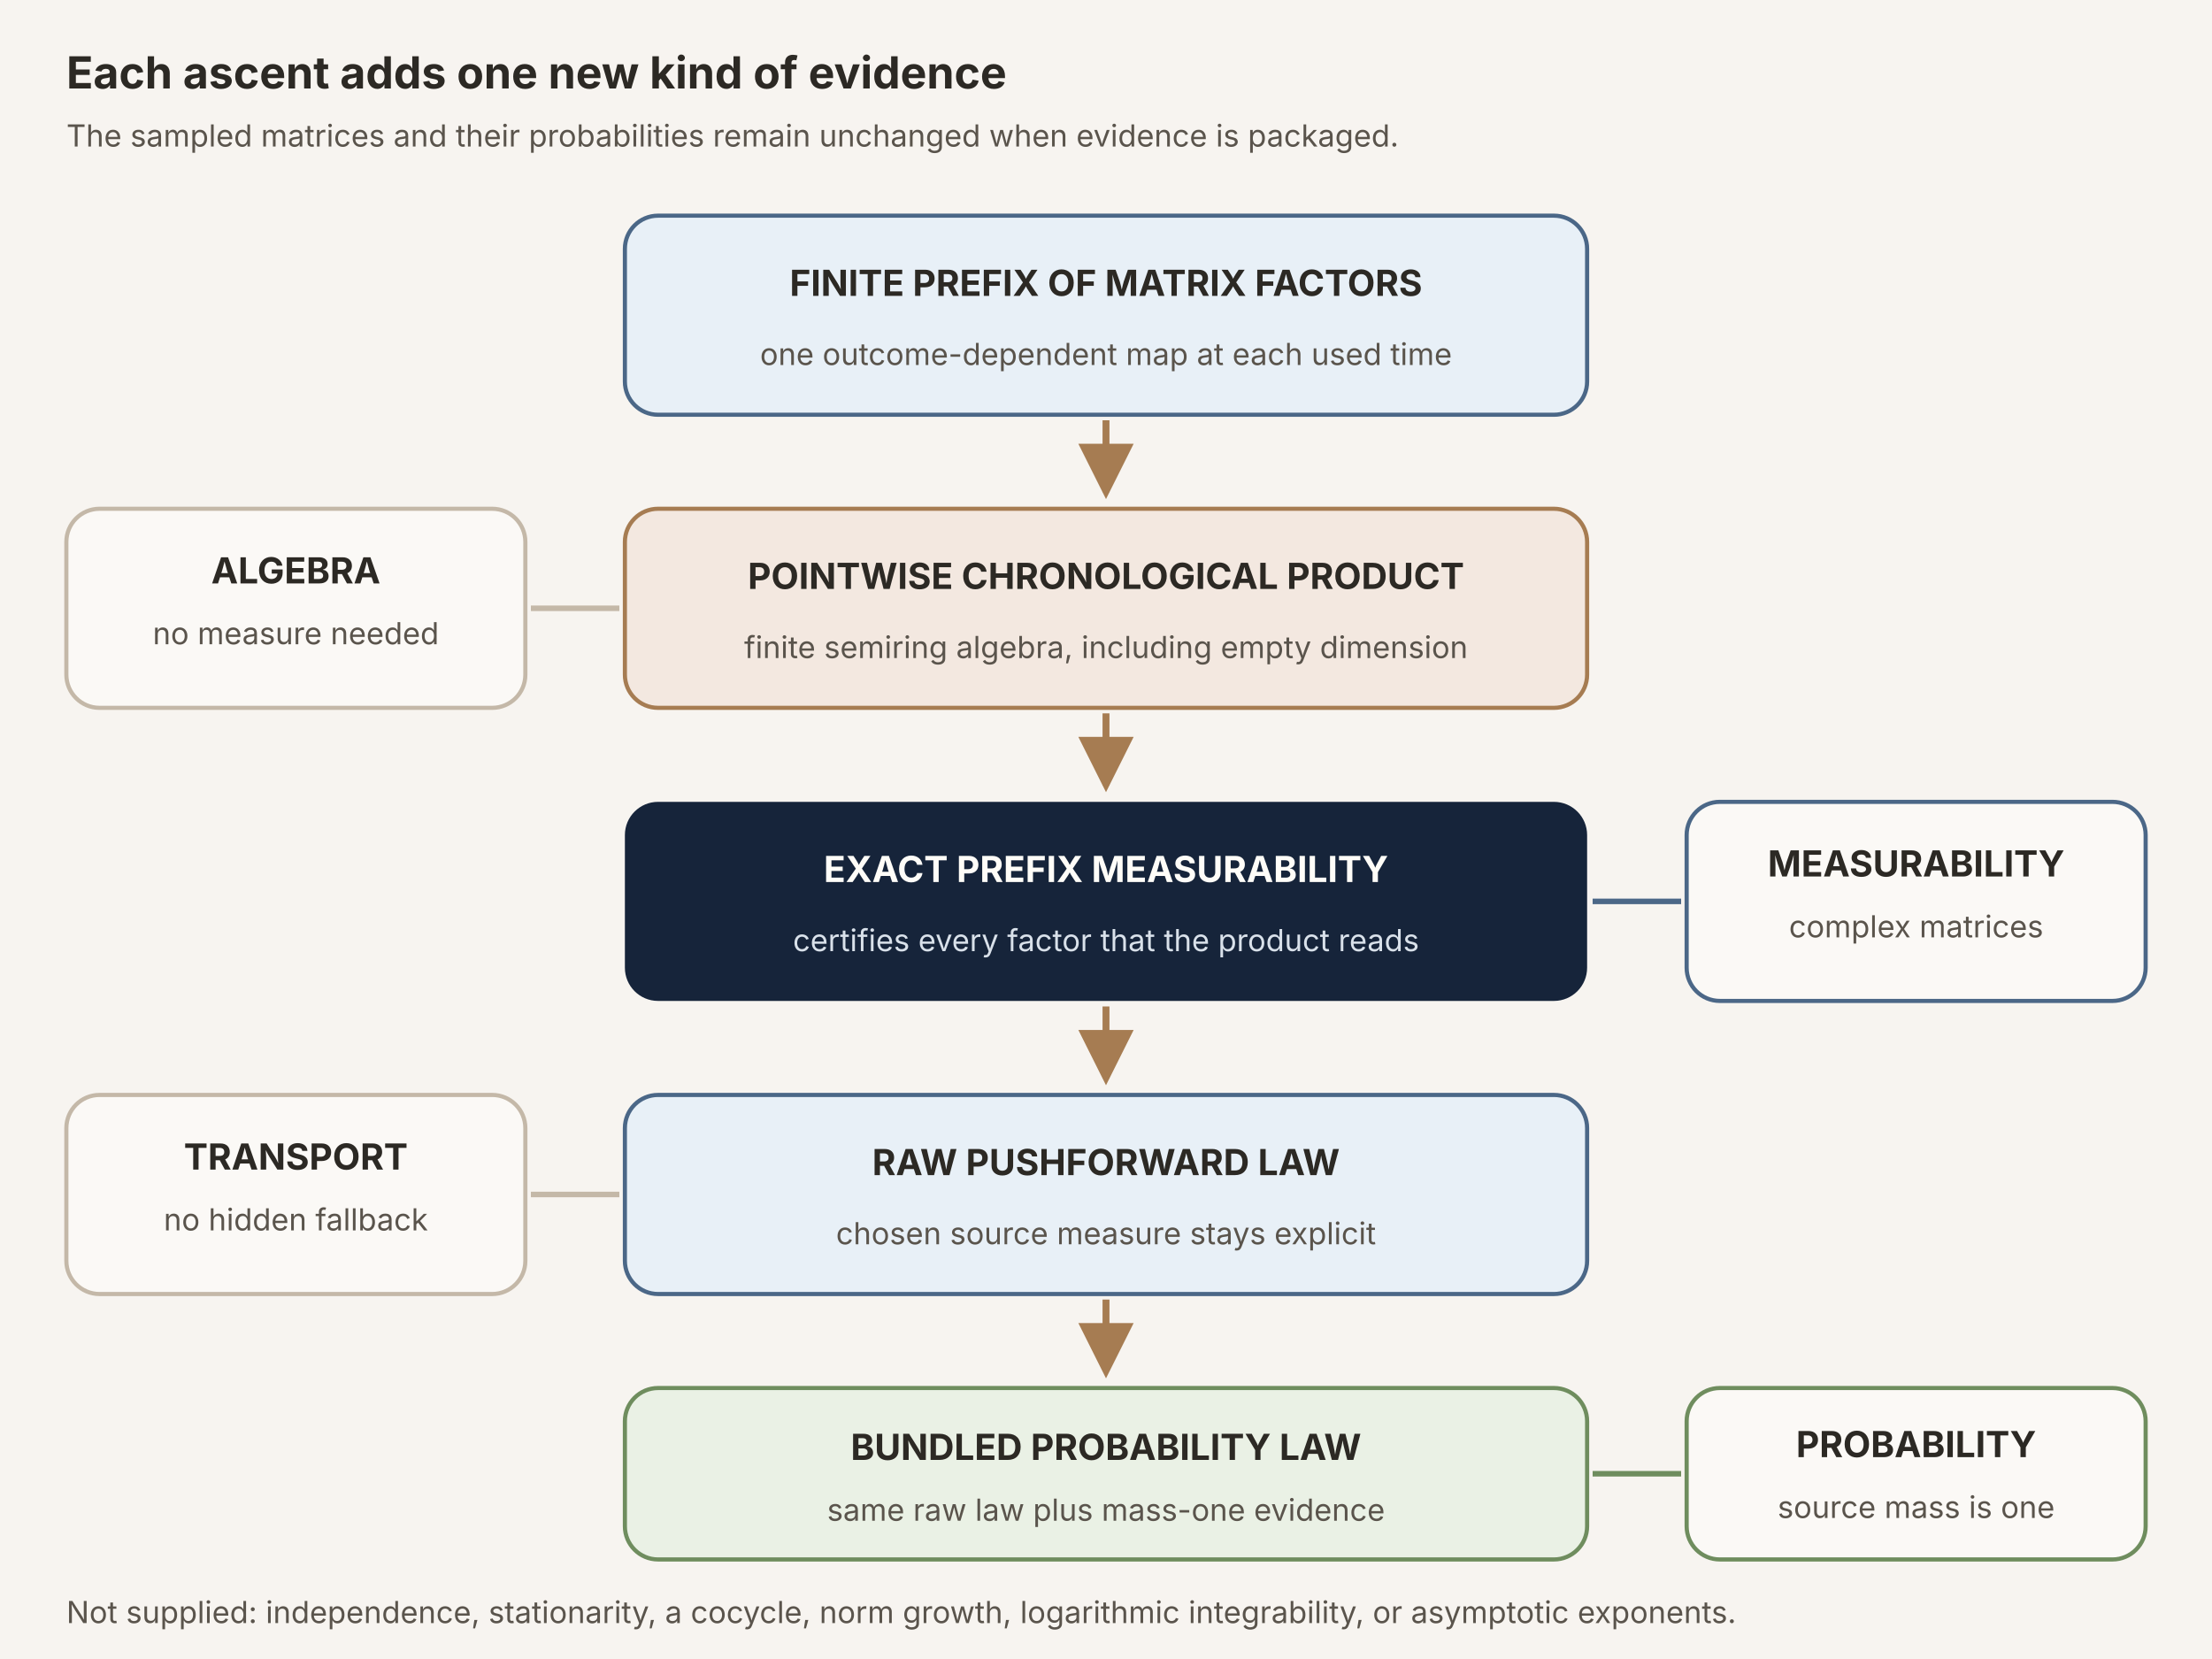
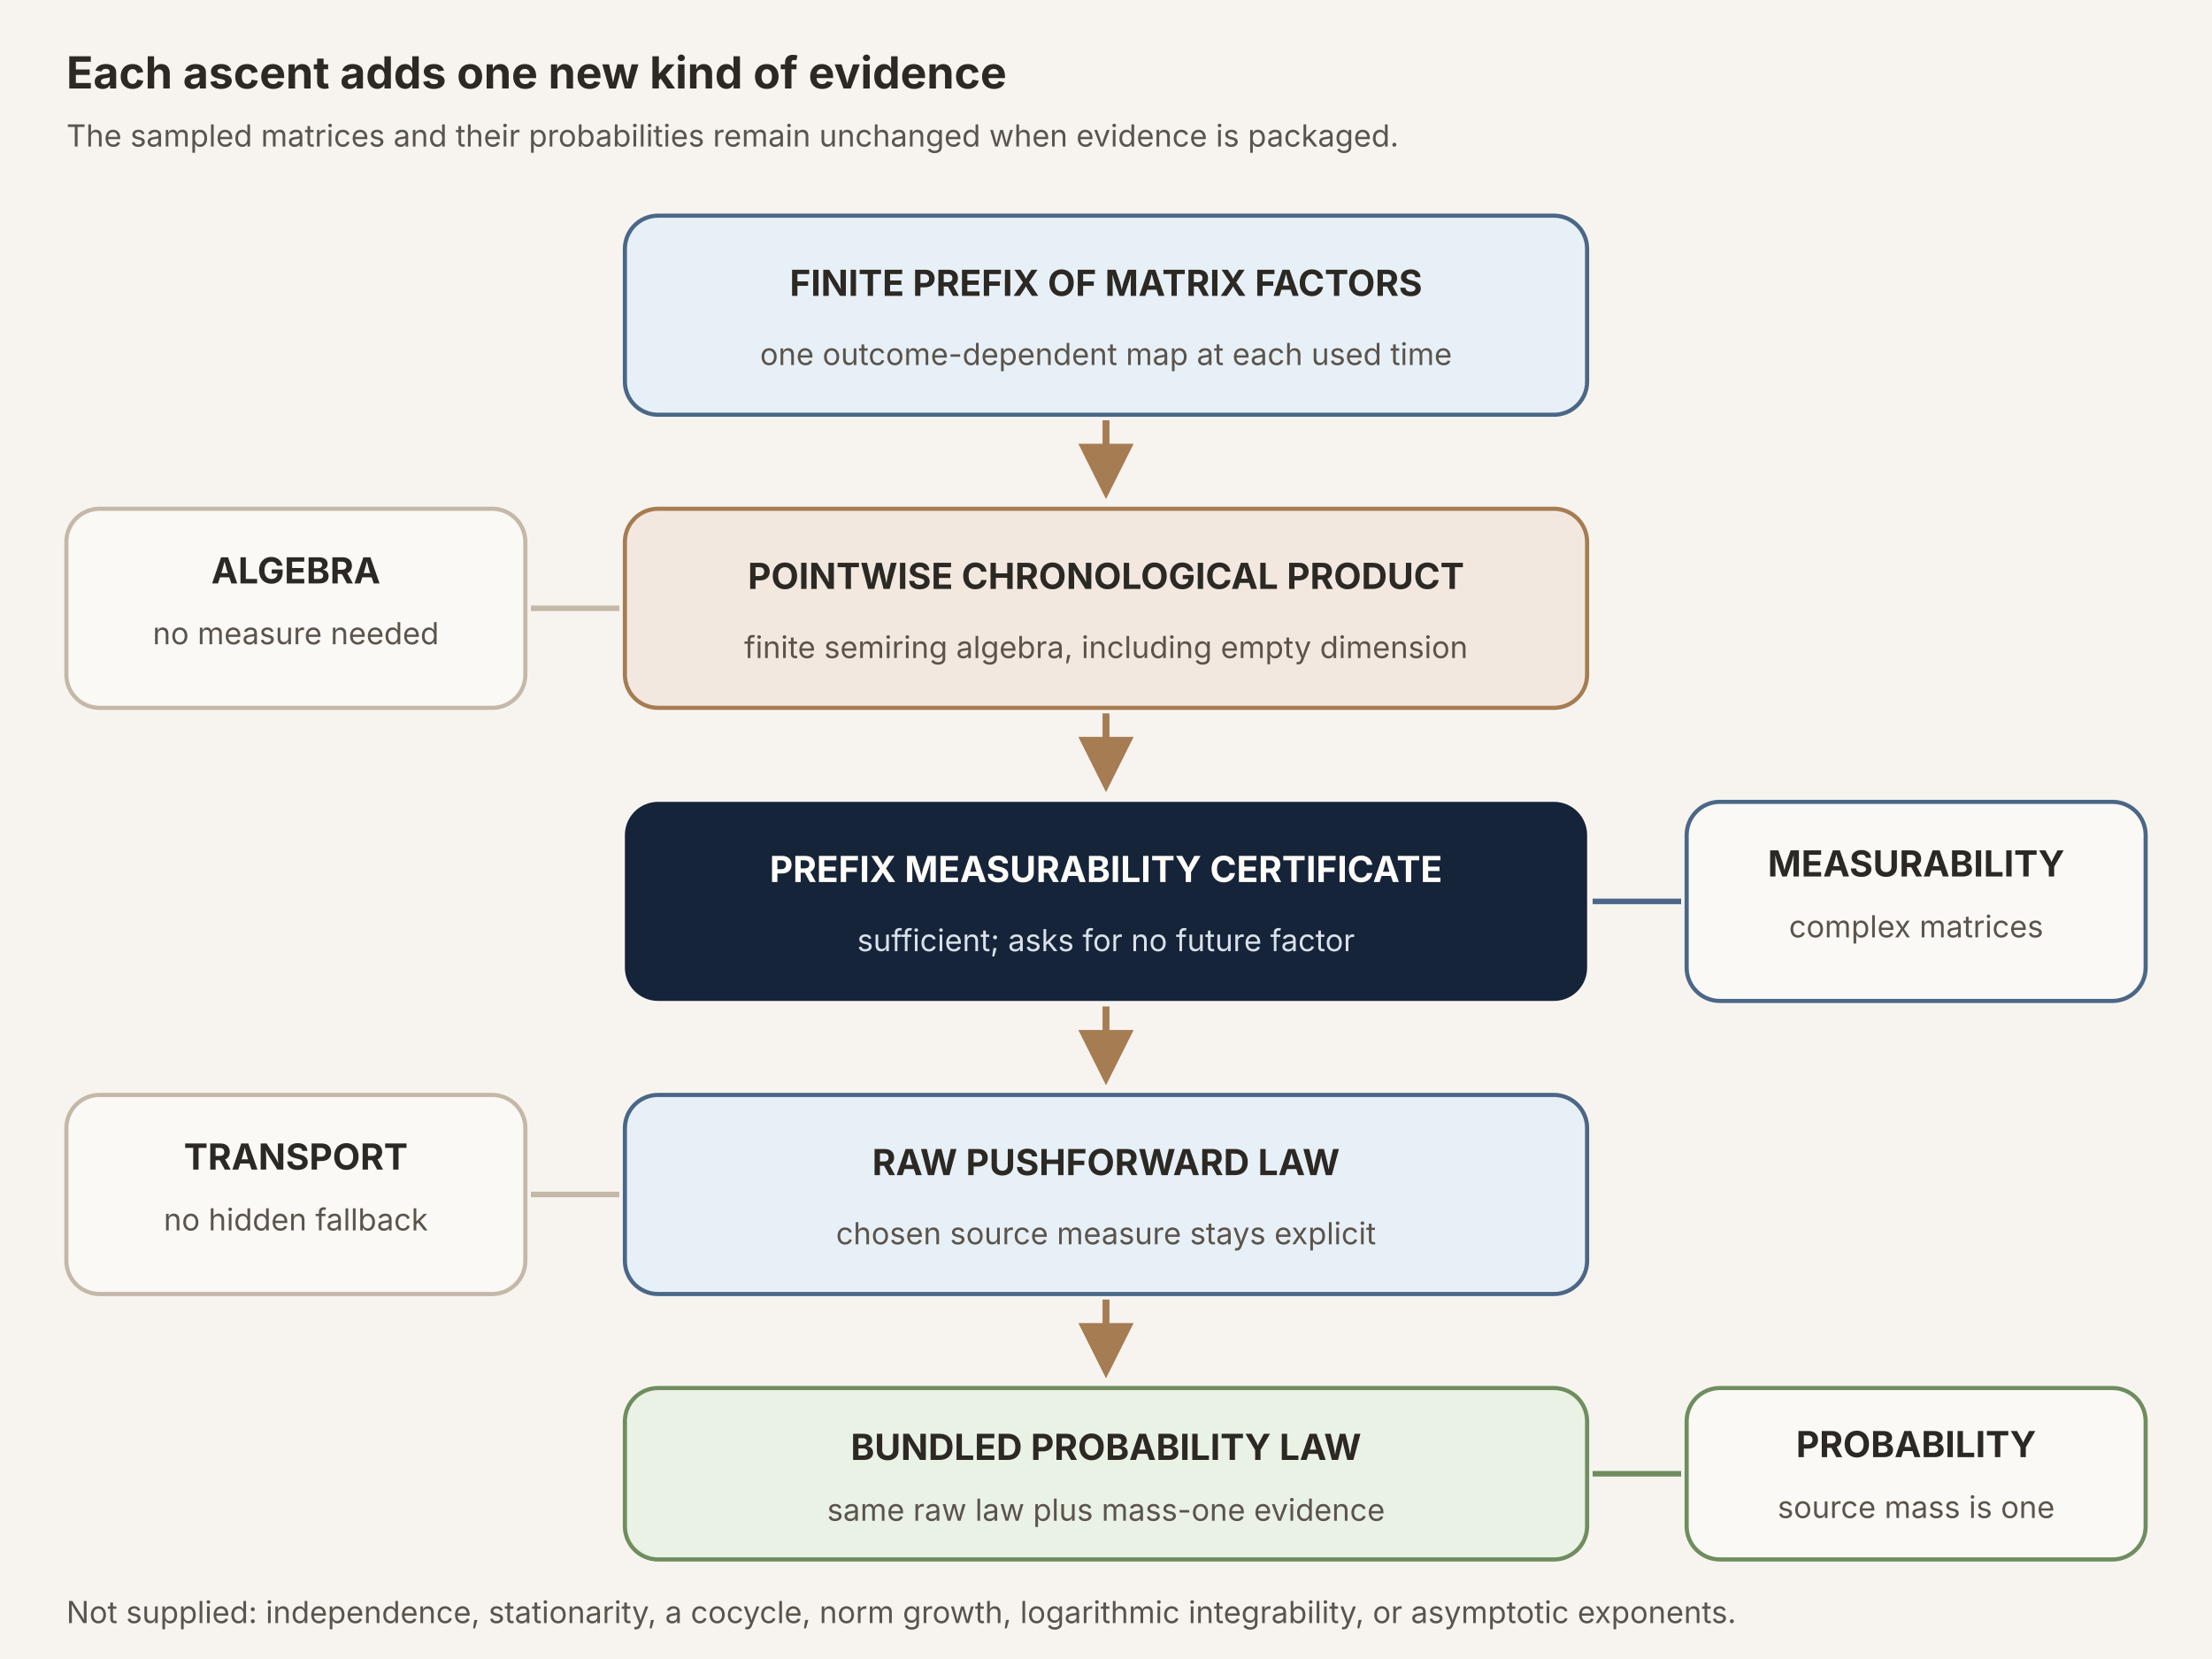
<svg xmlns="http://www.w3.org/2000/svg" width="800" height="600" viewBox="0 0 800 600" role="img" aria-labelledby="finiteProductLayersTitle finiteProductLayersDesc">
  <rect width="800" height="600" fill="#F7F4F0" />
  <style>
    .t{font-family:Inter,Arial,Helvetica,sans-serif;fill:#2C2924}
    .title{font-size:16px;font-weight:700}
    .h{font-size:13px;font-weight:700}
    .s{font-size:12px}
    .m{font-size:11px;fill:#5A544C}
  </style>
  <defs>
    <marker id="finiteProductLayersArrow" markerWidth="8" markerHeight="8" refX="7" refY="4" orient="auto" markerUnits="strokeWidth">
      <path d="M0,0 L8,4 L0,8 Z" fill="#A67C52" />
    </marker>
  </defs>
  <text x="24" y="32" class="t title">Each ascent adds one new kind of evidence</text>
  <text x="24" y="53" class="t m">The sampled matrices and their probabilities remain unchanged when evidence is packaged.</text>
  <rect x="226" y="78" width="348" height="72" rx="12" fill="#E8F0F7" stroke="#4B6787" stroke-width="1.5" />
  <text x="400" y="107" text-anchor="middle" class="t h">FINITE PREFIX OF MATRIX FACTORS</text>
  <text x="400" y="132" text-anchor="middle" class="t m">one outcome-dependent map at each used time</text>
  <path d="M400 152 L400 178" fill="none" stroke="#A67C52" stroke-width="2.5" marker-end="url(#finiteProductLayersArrow)" />
  <rect x="226" y="184" width="348" height="72" rx="12" fill="#F3E8E0" stroke="#A67C52" stroke-width="1.5" />
  <text x="400" y="213" text-anchor="middle" class="t h">POINTWISE CHRONOLOGICAL PRODUCT</text>
  <text x="400" y="238" text-anchor="middle" class="t m">finite semiring algebra, including empty dimension</text>
  <rect x="24" y="184" width="166" height="72" rx="12" fill="#FBF9F6" stroke="#C4B8A8" stroke-width="1.5" />
  <text x="107" y="211" text-anchor="middle" class="t h">ALGEBRA</text>
  <text x="107" y="233" text-anchor="middle" class="t m">no measure needed</text>
  <path d="M192 220 L224 220" fill="none" stroke="#C4B8A8" stroke-width="2" />
  <path d="M400 258 L400 284" fill="none" stroke="#A67C52" stroke-width="2.5" marker-end="url(#finiteProductLayersArrow)" />
  <rect x="226" y="290" width="348" height="72" rx="12" fill="#16243A" />
-   <text x="400" y="319" text-anchor="middle" class="t h" style="fill:#FFFDF8">EXACT PREFIX MEASURABILITY</text>
-   <text x="400" y="344" text-anchor="middle" class="t m" style="fill:#D9E1EA">certifies every factor that the product reads</text>
+   <text x="400" y="319" text-anchor="middle" class="t h" style="fill:#FFFDF8">PREFIX MEASURABILITY CERTIFICATE</text>
+   <text x="400" y="344" text-anchor="middle" class="t m" style="fill:#D9E1EA">sufficient; asks for no future factor</text>
  <rect x="610" y="290" width="166" height="72" rx="12" fill="#FBF9F6" stroke="#4B6787" stroke-width="1.5" />
  <text x="693" y="317" text-anchor="middle" class="t h">MEASURABILITY</text>
  <text x="693" y="339" text-anchor="middle" class="t m">complex matrices</text>
  <path d="M576 326 L608 326" fill="none" stroke="#4B6787" stroke-width="2" />
  <path d="M400 364 L400 390" fill="none" stroke="#A67C52" stroke-width="2.5" marker-end="url(#finiteProductLayersArrow)" />
  <rect x="226" y="396" width="348" height="72" rx="12" fill="#E8F0F7" stroke="#4B6787" stroke-width="1.5" />
  <text x="400" y="425" text-anchor="middle" class="t h">RAW PUSHFORWARD LAW</text>
  <text x="400" y="450" text-anchor="middle" class="t m">chosen source measure stays explicit</text>
  <rect x="24" y="396" width="166" height="72" rx="12" fill="#FBF9F6" stroke="#C4B8A8" stroke-width="1.5" />
  <text x="107" y="423" text-anchor="middle" class="t h">TRANSPORT</text>
  <text x="107" y="445" text-anchor="middle" class="t m">no hidden fallback</text>
  <path d="M192 432 L224 432" fill="none" stroke="#C4B8A8" stroke-width="2" />
  <path d="M400 470 L400 496" fill="none" stroke="#A67C52" stroke-width="2.5" marker-end="url(#finiteProductLayersArrow)" />
  <rect x="226" y="502" width="348" height="62" rx="12" fill="#EAF1E5" stroke="#6F8D5E" stroke-width="1.5" />
  <text x="400" y="528" text-anchor="middle" class="t h">BUNDLED PROBABILITY LAW</text>
  <text x="400" y="550" text-anchor="middle" class="t m">same raw law plus mass-one evidence</text>
  <rect x="610" y="502" width="166" height="62" rx="12" fill="#FBF9F6" stroke="#6F8D5E" stroke-width="1.5" />
  <text x="693" y="527" text-anchor="middle" class="t h">PROBABILITY</text>
  <text x="693" y="549" text-anchor="middle" class="t m">source mass is one</text>
  <path d="M576 533 L608 533" fill="none" stroke="#6F8D5E" stroke-width="2" />
  <text x="24" y="587" class="t m">Not supplied: independence, stationarity, a cocycle, norm growth, logarithmic integrability, or asymptotic exponents.</text>
</svg>
